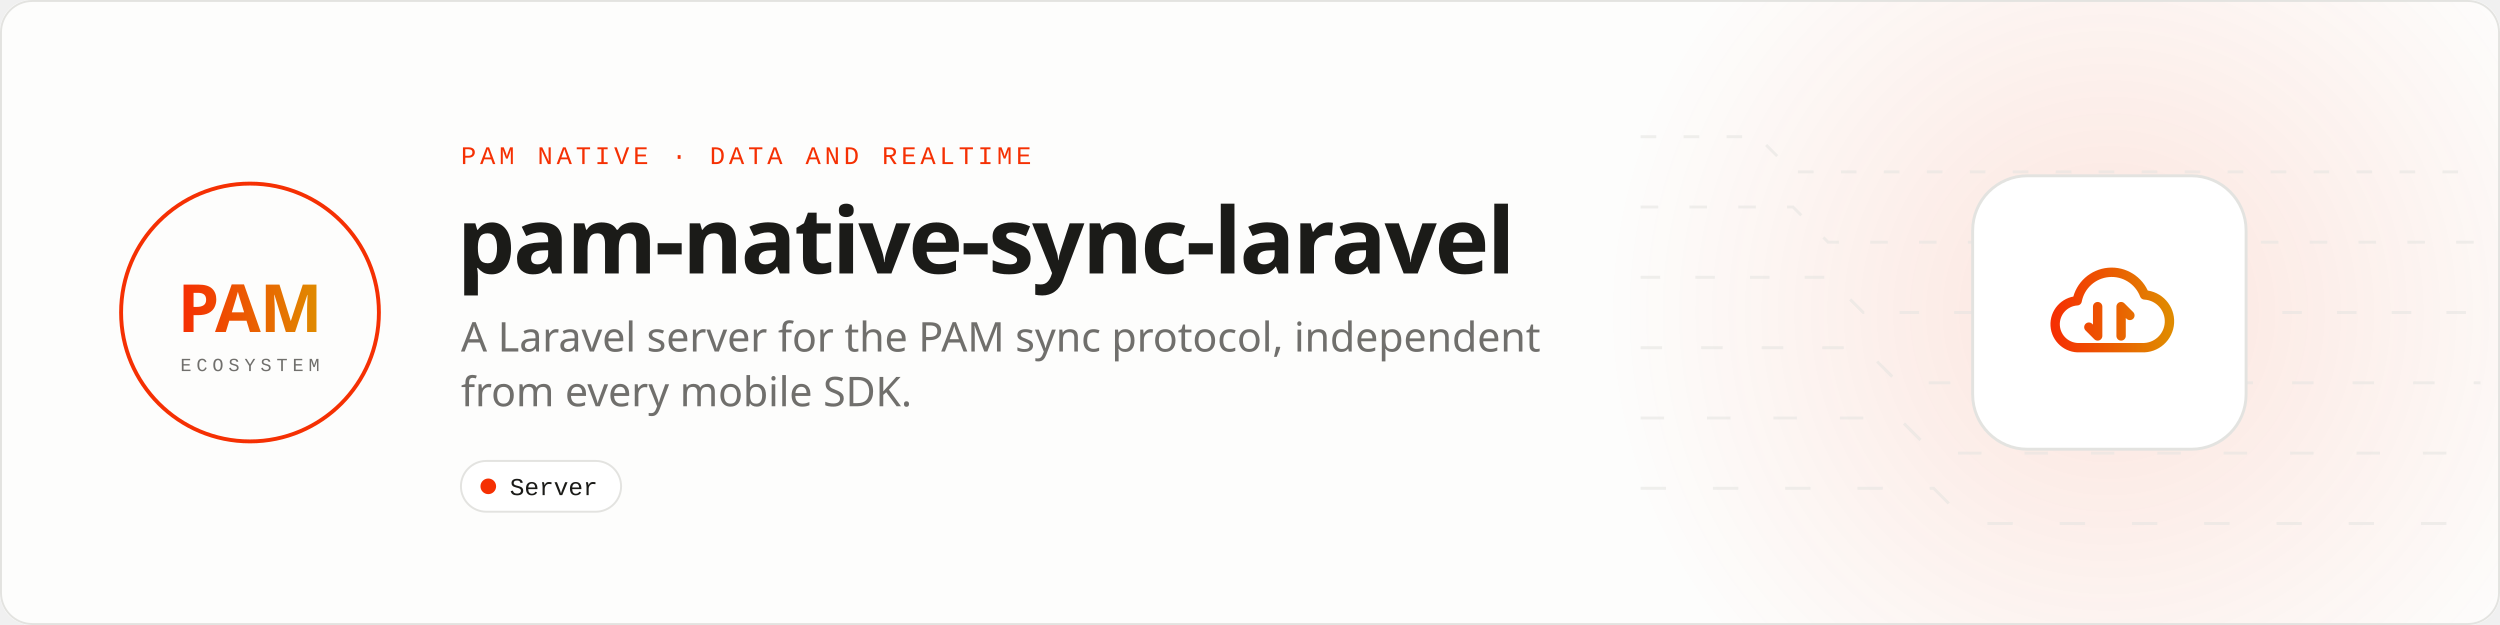
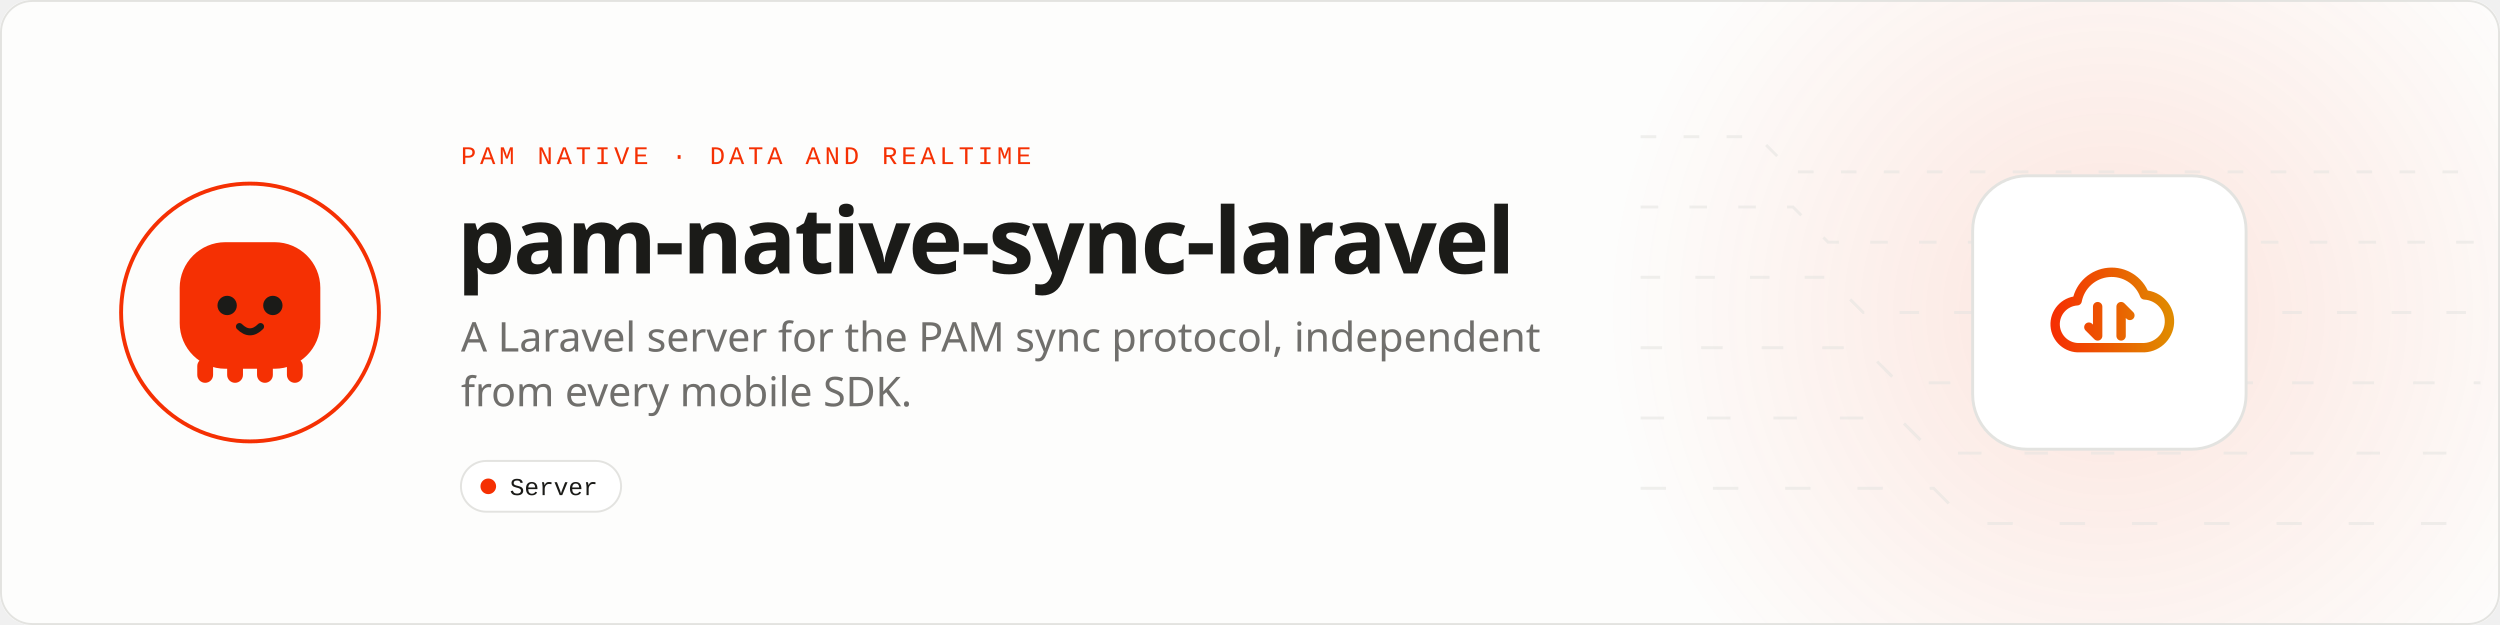
<svg xmlns="http://www.w3.org/2000/svg" viewBox="0 0 1280 320" width="1280" height="320" role="img" aria-label="pam-native-sync-laravel: A Laravel server for the PAM sync protocol, independent from every mobile SDK.">
  <defs>
    <linearGradient id="pg" x1="0" y1="0" x2="1" y2="0">
      <stop offset="0" stop-color="#f53003" />
      <stop offset="1" stop-color="#e08a00" />
    </linearGradient>
    <radialGradient id="gl">
      <stop offset="0" stop-color="#f53003" stop-opacity=".12" />
      <stop offset="1" stop-color="#f53003" stop-opacity="0" />
    </radialGradient>
    <clipPath id="cl">
      <rect width="1280" height="320" rx="16" />
    </clipPath>
  </defs>
  <g clip-path="url(#cl)">
    <rect width="1280" height="320" fill="#fdfdfc" />
    <circle cx="1080" cy="160" r="260" fill="url(#gl)" />
    <g fill="none" stroke="#e3e3e0" stroke-width="1.5" opacity=".55">
      <path d="M840 70H900l18 18H1270" stroke-dasharray="8 14">
        <animate attributeName="stroke-dashoffset" from="0" to="-48" dur="3.0s" repeatCount="indefinite" />
      </path>
      <path d="M840 106H918l18 18H1270" stroke-dasharray="9 16">
        <animate attributeName="stroke-dashoffset" from="0" to="-48" dur="3.4s" repeatCount="indefinite" />
      </path>
      <path d="M840 142H936l18 18H1270" stroke-dasharray="10 18">
        <animate attributeName="stroke-dashoffset" from="0" to="-48" dur="3.8s" repeatCount="indefinite" />
      </path>
      <path d="M840 178H954l18 18H1270" stroke-dasharray="11 20">
        <animate attributeName="stroke-dashoffset" from="0" to="-48" dur="4.2s" repeatCount="indefinite" />
      </path>
      <path d="M840 214H972l18 18H1270" stroke-dasharray="12 22">
        <animate attributeName="stroke-dashoffset" from="0" to="-48" dur="4.6s" repeatCount="indefinite" />
      </path>
      <path d="M840 250H990l18 18H1270" stroke-dasharray="13 24">
        <animate attributeName="stroke-dashoffset" from="0" to="-48" dur="5.0s" repeatCount="indefinite" />
      </path>
    </g>
  </g>
  <rect x=".5" y=".5" width="1279" height="319" rx="16" fill="none" stroke="#e3e3e0" />
  <circle cx="128" cy="160" r="66" fill="#fdfdfc" stroke="#f53003" stroke-width="2" />
  <circle cx="128" cy="160" r="66" fill="none" stroke="#f53003">
    <animate attributeName="r" values="66;92" dur="3s" repeatCount="indefinite" />
    <animate attributeName="stroke-opacity" values=".5;0" dur="3s" repeatCount="indefinite" />
  </circle>
-   <text x="128" y="170" text-anchor="middle" font-family="-apple-system, BlinkMacSystemFont, 'Segoe UI', 'Noto Sans', Helvetica, Arial, sans-serif" font-weight="700" font-size="34" letter-spacing="-.5" fill="url(#pg)">PAM</text>
-   <text x="128" y="190" text-anchor="middle" font-family="ui-monospace, SFMono-Regular, 'SF Mono', Menlo, Consolas, 'Liberation Mono', monospace" font-size="9.5" letter-spacing="2.5" fill="#706f6c">ECOSYSTEM</text>
+   <g transform="translate(74 104.2) scale(.9)">
+     <rect x="30" y="88" width="9" height="14" rx="4.5" fill="#f53003" />
+     <rect x="47" y="88" width="9" height="14" rx="4.5" fill="#f53003" />
+     <rect x="64" y="88" width="9" height="14" rx="4.5" fill="#f53003" />
+     <rect x="81" y="88" width="9" height="14" rx="4.5" fill="#f53003" />
+     <rect x="20" y="22" width="80" height="72" rx="26" fill="#f53003" />
+     <circle cx="47" cy="58" r="5.5" fill="#1b1b18" />
+     <circle cx="73" cy="58" r="5.5" fill="#1b1b18" />
+     <path d="M54 70q6 6 12 0" stroke="#1b1b18" stroke-width="4" stroke-linecap="round" fill="none" />
+   </g>
  <text x="236" y="84" font-family="ui-monospace, SFMono-Regular, 'SF Mono', Menlo, Consolas, 'Liberation Mono', monospace" font-size="13" letter-spacing="2" fill="#f53003">PAM NATIVE · DATA AND REALTIME</text>
  <text x="234" y="140" font-family="-apple-system, BlinkMacSystemFont, 'Segoe UI', 'Noto Sans', Helvetica, Arial, sans-serif" font-weight="700" font-size="47" letter-spacing="-1" fill="#1b1b18">pam-native-sync-laravel</text>
  <text x="236" y="180" font-family="-apple-system, BlinkMacSystemFont, 'Segoe UI', 'Noto Sans', Helvetica, Arial, sans-serif" font-size="21" fill="#706f6c">A Laravel server for the PAM sync protocol, independent</text>
  <text x="236" y="208" font-family="-apple-system, BlinkMacSystemFont, 'Segoe UI', 'Noto Sans', Helvetica, Arial, sans-serif" font-size="21" fill="#706f6c">from every mobile SDK.</text>
  <rect x="236" y="236" width="82" height="26" rx="13" fill="#ffffff" stroke="#e3e3e0" />
  <circle cx="250" cy="249" r="4" fill="#f53003" />
  <text x="261" y="253.5" font-family="ui-monospace, SFMono-Regular, 'SF Mono', Menlo, Consolas, 'Liberation Mono', monospace" font-size="12.5" fill="#1b1b18">Server</text>
  <rect x="1010" y="90" width="140" height="140" rx="28" fill="#ffffff" stroke="#e3e3e0" stroke-width="1.5" />
  <g transform="translate(1044 124) scale(3)" fill="none" stroke="url(#pg)" stroke-width="1.6" stroke-linecap="round" stroke-linejoin="round">
    <path d="M7 18a4 4 0 0 1-.5-8A6 6 0 0 1 18 9a4.5 4.5 0 0 1-.5 9zM10 11v5l-1.5-1.5M14 16v-5l1.5 1.5" />
  </g>
</svg>
